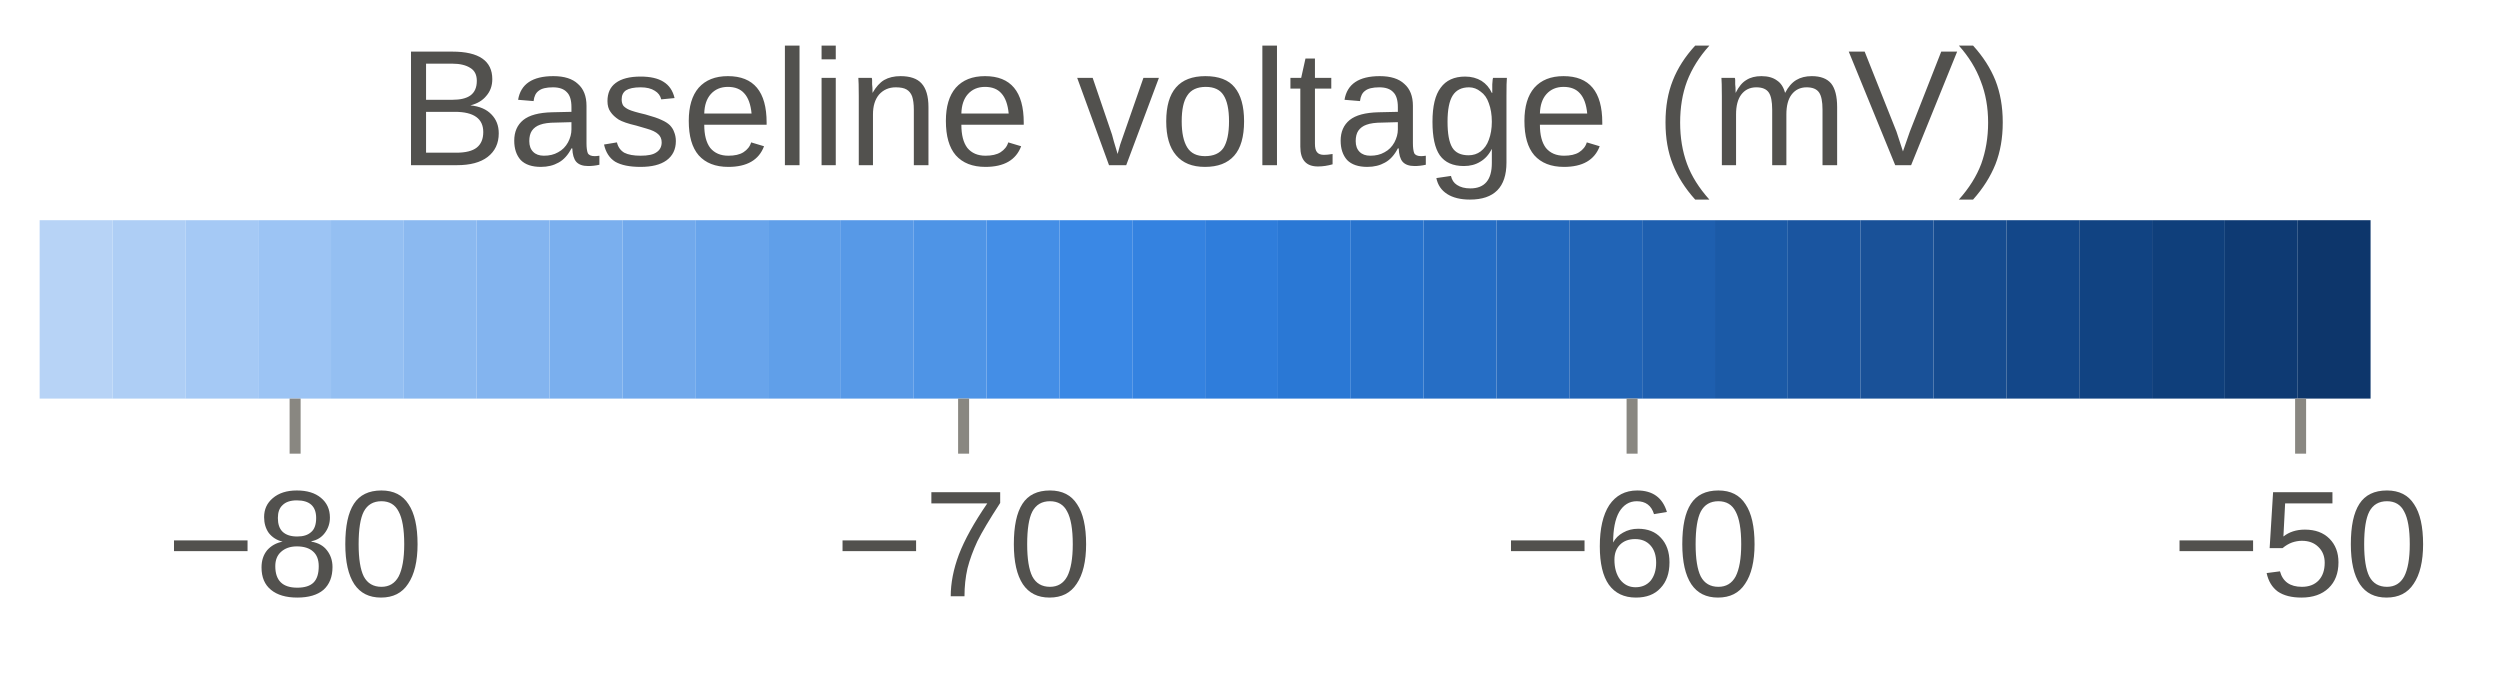
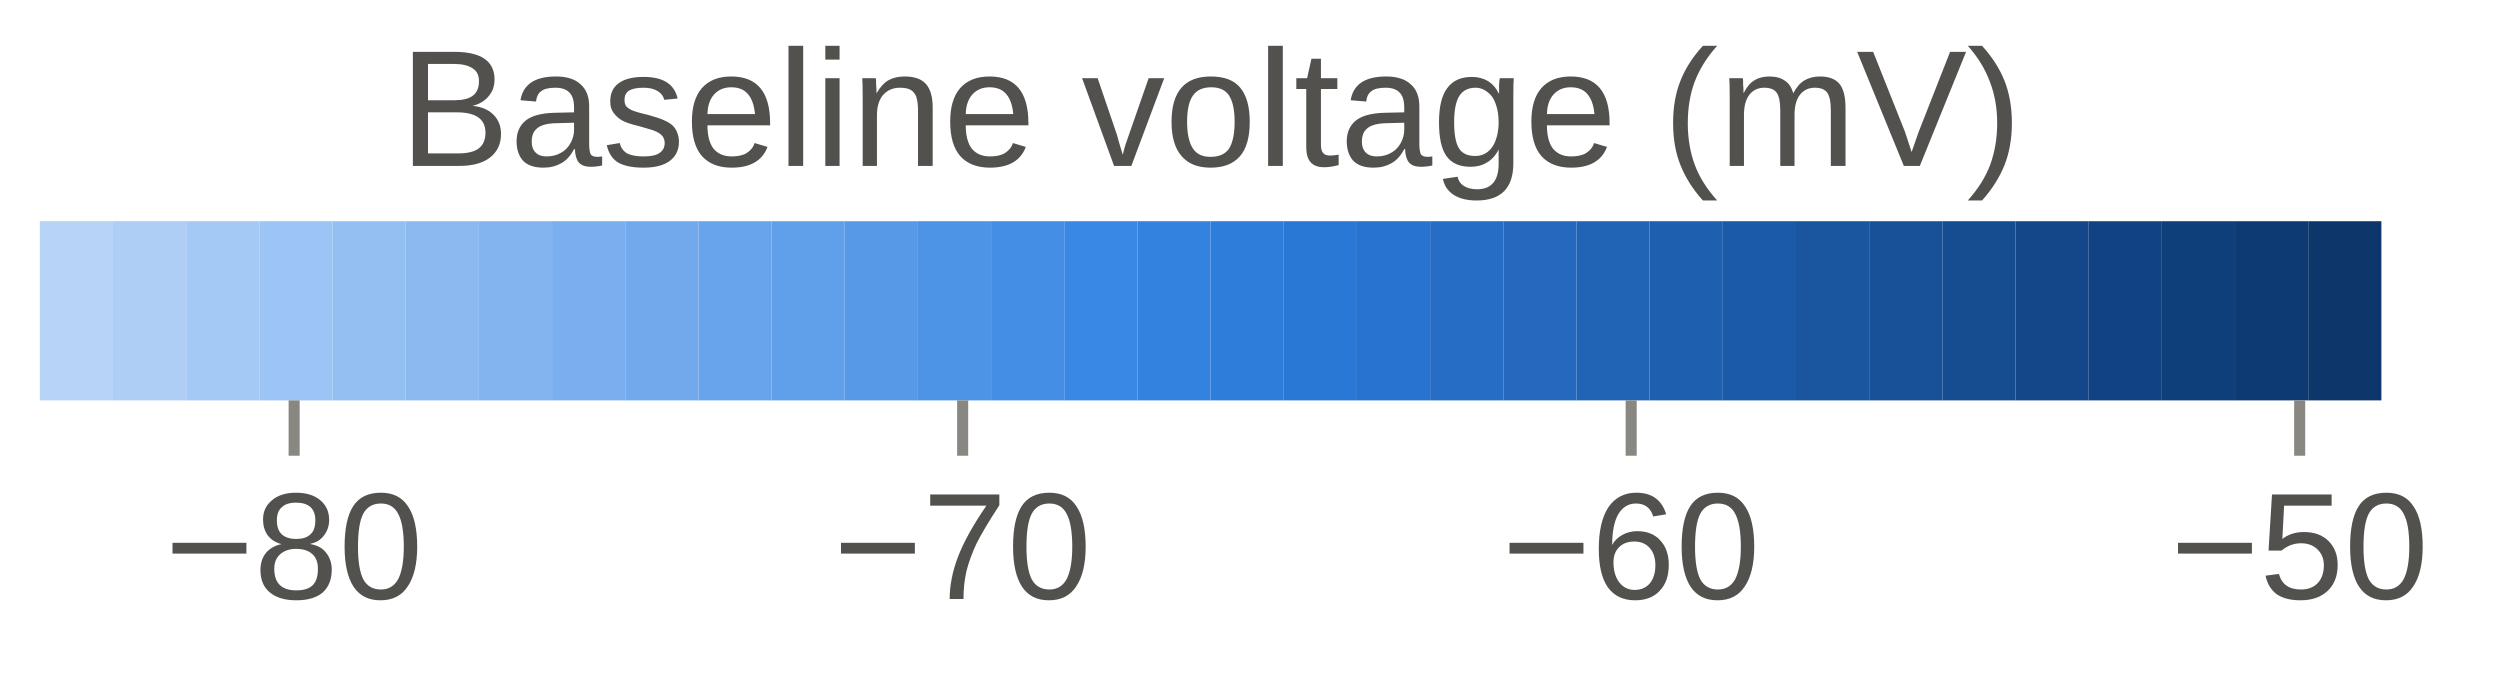
- <svg xmlns="http://www.w3.org/2000/svg" xmlns:xlink="http://www.w3.org/1999/xlink" width="90.813pt" height="24.419pt" viewBox="0 0 90.813 24.419" version="1.1">
+ <svg xmlns="http://www.w3.org/2000/svg" xmlns:xlink="http://www.w3.org/1999/xlink" width="90.401pt" height="24.419pt" viewBox="0 0 90.401 24.419" version="1.1">
  <defs>
    <style type="text/css">*{stroke-linejoin: round; stroke-linecap: butt}</style>
  </defs>
  <g id="figure_1">
    <g id="patch_1">
-       <path d="M -0 24.419  L 90.813 24.419  L 90.813 0  L -0 0  L -0 24.419  z " style="fill: none" />
+       <path d="M -0 24.419  L 90.401 24.419  L 90.401 0  L -0 0  L -0 24.419  z " style="fill: none" />
    </g>
    <g id="axes_1">
      <g id="patch_2">
        <path d="M 1.44 14.479  L 86.112 14.479  L 86.112 7.999  L 1.44 7.999  L 1.44 14.479  z " style="fill: none" />
      </g>
      <g id="QuadMesh_1">
-         <path d="M 1.44 14.479  L 1.44 7.999  L 4.086 7.999  L 4.086 14.479  L 1.44 14.479  " clip-path="url(#p9521ec5b67)" style="fill: #b7d3f6" />
-         <path d="M 4.086 14.479  L 4.086 7.999  L 6.732 7.999  L 6.732 14.479  L 4.086 14.479  " clip-path="url(#p9521ec5b67)" style="fill: #aecef5" />
-         <path d="M 6.732 14.479  L 6.732 7.999  L 9.378 7.999  L 9.378 14.479  L 6.732 14.479  " clip-path="url(#p9521ec5b67)" style="fill: #a5c9f5" />
-         <path d="M 9.378 14.479  L 9.378 7.999  L 12.024 7.999  L 12.024 14.479  L 9.378 14.479  " clip-path="url(#p9521ec5b67)" style="fill: #9cc4f4" />
-         <path d="M 12.024 14.479  L 12.024 7.999  L 14.67 7.999  L 14.67 14.479  L 12.024 14.479  " clip-path="url(#p9521ec5b67)" style="fill: #94bff2" />
-         <path d="M 14.67 14.479  L 14.67 7.999  L 17.316 7.999  L 17.316 14.479  L 14.67 14.479  " clip-path="url(#p9521ec5b67)" style="fill: #8bb9f0" />
-         <path d="M 17.316 14.479  L 17.316 7.999  L 19.962 7.999  L 19.962 14.479  L 17.316 14.479  " clip-path="url(#p9521ec5b67)" style="fill: #83b4ef" />
-         <path d="M 19.962 14.479  L 19.962 7.999  L 22.608 7.999  L 22.608 14.479  L 19.962 14.479  " clip-path="url(#p9521ec5b67)" style="fill: #7aafee" />
-         <path d="M 22.608 14.479  L 22.608 7.999  L 25.254 7.999  L 25.254 14.479  L 22.608 14.479  " clip-path="url(#p9521ec5b67)" style="fill: #71a9ec" />
-         <path d="M 25.254 14.479  L 25.254 7.999  L 27.9 7.999  L 27.9 14.479  L 25.254 14.479  " clip-path="url(#p9521ec5b67)" style="fill: #68a4eb" />
-         <path d="M 27.9 14.479  L 27.9 7.999  L 30.546 7.999  L 30.546 14.479  L 27.9 14.479  " clip-path="url(#p9521ec5b67)" style="fill: #609fe9" />
-         <path d="M 30.546 14.479  L 30.546 7.999  L 33.192 7.999  L 33.192 14.479  L 30.546 14.479  " clip-path="url(#p9521ec5b67)" style="fill: #5799e7" />
-         <path d="M 33.192 14.479  L 33.192 7.999  L 35.838 7.999  L 35.838 14.479  L 33.192 14.479  " clip-path="url(#p9521ec5b67)" style="fill: #4e94e6" />
-         <path d="M 35.838 14.479  L 35.838 7.999  L 38.484 7.999  L 38.484 14.479  L 35.838 14.479  " clip-path="url(#p9521ec5b67)" style="fill: #448ee6" />
-         <path d="M 38.484 14.479  L 38.484 7.999  L 41.13 7.999  L 41.13 14.479  L 38.484 14.479  " clip-path="url(#p9521ec5b67)" style="fill: #3a88e5" />
-         <path d="M 41.13 14.479  L 41.13 7.999  L 43.776 7.999  L 43.776 14.479  L 41.13 14.479  " clip-path="url(#p9521ec5b67)" style="fill: #3482e0" />
-         <path d="M 43.776 14.479  L 43.776 7.999  L 46.422 7.999  L 46.422 14.479  L 43.776 14.479  " clip-path="url(#p9521ec5b67)" style="fill: #2f7ddb" />
-         <path d="M 46.422 14.479  L 46.422 7.999  L 49.068 7.999  L 49.068 14.479  L 46.422 14.479  " clip-path="url(#p9521ec5b67)" style="fill: #2a78d5" />
-         <path d="M 49.068 14.479  L 49.068 7.999  L 51.714 7.999  L 51.714 14.479  L 49.068 14.479  " clip-path="url(#p9521ec5b67)" style="fill: #2873cd" />
-         <path d="M 51.714 14.479  L 51.714 7.999  L 54.36 7.999  L 54.36 14.479  L 51.714 14.479  " clip-path="url(#p9521ec5b67)" style="fill: #266ec5" />
-         <path d="M 54.36 14.479  L 54.36 7.999  L 57.006 7.999  L 57.006 14.479  L 54.36 14.479  " clip-path="url(#p9521ec5b67)" style="fill: #2469bd" />
-         <path d="M 57.006 14.479  L 57.006 7.999  L 59.652 7.999  L 59.652 14.479  L 57.006 14.479  " clip-path="url(#p9521ec5b67)" style="fill: #2164b6" />
-         <path d="M 59.652 14.479  L 59.652 7.999  L 62.298 7.999  L 62.298 14.479  L 59.652 14.479  " clip-path="url(#p9521ec5b67)" style="fill: #1e5faf" />
-         <path d="M 62.298 14.479  L 62.298 7.999  L 64.944 7.999  L 64.944 14.479  L 62.298 14.479  " clip-path="url(#p9521ec5b67)" style="fill: #1b5aa7" />
-         <path d="M 64.944 14.479  L 64.944 7.999  L 67.59 7.999  L 67.59 14.479  L 64.944 14.479  " clip-path="url(#p9521ec5b67)" style="fill: #1a55a0" />
-         <path d="M 67.59 14.479  L 67.59 7.999  L 70.236 7.999  L 70.236 14.479  L 67.59 14.479  " clip-path="url(#p9521ec5b67)" style="fill: #195198" />
-         <path d="M 70.236 14.479  L 70.236 7.999  L 72.882 7.999  L 72.882 14.479  L 70.236 14.479  " clip-path="url(#p9521ec5b67)" style="fill: #164c90" />
-         <path d="M 72.882 14.479  L 72.882 7.999  L 75.528 7.999  L 75.528 14.479  L 72.882 14.479  " clip-path="url(#p9521ec5b67)" style="fill: #134789" />
-         <path d="M 75.528 14.479  L 75.528 7.999  L 78.174 7.999  L 78.174 14.479  L 75.528 14.479  " clip-path="url(#p9521ec5b67)" style="fill: #114382" />
-         <path d="M 78.174 14.479  L 78.174 7.999  L 80.82 7.999  L 80.82 14.479  L 78.174 14.479  " clip-path="url(#p9521ec5b67)" style="fill: #0f3f7b" />
-         <path d="M 80.82 14.479  L 80.82 7.999  L 83.466 7.999  L 83.466 14.479  L 80.82 14.479  " clip-path="url(#p9521ec5b67)" style="fill: #0e3a73" />
-         <path d="M 83.466 14.479  L 83.466 7.999  L 86.112 7.999  L 86.112 14.479  L 83.466 14.479  " clip-path="url(#p9521ec5b67)" style="fill: #0d366b" />
+         <path d="M 1.44 14.479  L 1.44 7.999  L 4.086 7.999  L 4.086 14.479  L 1.44 14.479  " clip-path="url(#p01537f66ec)" style="fill: #b7d3f6" />
+         <path d="M 4.086 14.479  L 4.086 7.999  L 6.732 7.999  L 6.732 14.479  L 4.086 14.479  " clip-path="url(#p01537f66ec)" style="fill: #aecef5" />
+         <path d="M 6.732 14.479  L 6.732 7.999  L 9.378 7.999  L 9.378 14.479  L 6.732 14.479  " clip-path="url(#p01537f66ec)" style="fill: #a5c9f5" />
+         <path d="M 9.378 14.479  L 9.378 7.999  L 12.024 7.999  L 12.024 14.479  L 9.378 14.479  " clip-path="url(#p01537f66ec)" style="fill: #9cc4f4" />
+         <path d="M 12.024 14.479  L 12.024 7.999  L 14.67 7.999  L 14.67 14.479  L 12.024 14.479  " clip-path="url(#p01537f66ec)" style="fill: #94bff2" />
+         <path d="M 14.67 14.479  L 14.67 7.999  L 17.316 7.999  L 17.316 14.479  L 14.67 14.479  " clip-path="url(#p01537f66ec)" style="fill: #8bb9f0" />
+         <path d="M 17.316 14.479  L 17.316 7.999  L 19.962 7.999  L 19.962 14.479  L 17.316 14.479  " clip-path="url(#p01537f66ec)" style="fill: #83b4ef" />
+         <path d="M 19.962 14.479  L 19.962 7.999  L 22.608 7.999  L 22.608 14.479  L 19.962 14.479  " clip-path="url(#p01537f66ec)" style="fill: #7aafee" />
+         <path d="M 22.608 14.479  L 22.608 7.999  L 25.254 7.999  L 25.254 14.479  L 22.608 14.479  " clip-path="url(#p01537f66ec)" style="fill: #71a9ec" />
+         <path d="M 25.254 14.479  L 25.254 7.999  L 27.9 7.999  L 27.9 14.479  L 25.254 14.479  " clip-path="url(#p01537f66ec)" style="fill: #68a4eb" />
+         <path d="M 27.9 14.479  L 27.9 7.999  L 30.546 7.999  L 30.546 14.479  L 27.9 14.479  " clip-path="url(#p01537f66ec)" style="fill: #609fe9" />
+         <path d="M 30.546 14.479  L 30.546 7.999  L 33.192 7.999  L 33.192 14.479  L 30.546 14.479  " clip-path="url(#p01537f66ec)" style="fill: #5799e7" />
+         <path d="M 33.192 14.479  L 33.192 7.999  L 35.838 7.999  L 35.838 14.479  L 33.192 14.479  " clip-path="url(#p01537f66ec)" style="fill: #4e94e6" />
+         <path d="M 35.838 14.479  L 35.838 7.999  L 38.484 7.999  L 38.484 14.479  L 35.838 14.479  " clip-path="url(#p01537f66ec)" style="fill: #448ee6" />
+         <path d="M 38.484 14.479  L 38.484 7.999  L 41.13 7.999  L 41.13 14.479  L 38.484 14.479  " clip-path="url(#p01537f66ec)" style="fill: #3a88e5" />
+         <path d="M 41.13 14.479  L 41.13 7.999  L 43.776 7.999  L 43.776 14.479  L 41.13 14.479  " clip-path="url(#p01537f66ec)" style="fill: #3482e0" />
+         <path d="M 43.776 14.479  L 43.776 7.999  L 46.422 7.999  L 46.422 14.479  L 43.776 14.479  " clip-path="url(#p01537f66ec)" style="fill: #2f7ddb" />
+         <path d="M 46.422 14.479  L 46.422 7.999  L 49.068 7.999  L 49.068 14.479  L 46.422 14.479  " clip-path="url(#p01537f66ec)" style="fill: #2a78d5" />
+         <path d="M 49.068 14.479  L 49.068 7.999  L 51.714 7.999  L 51.714 14.479  L 49.068 14.479  " clip-path="url(#p01537f66ec)" style="fill: #2873cd" />
+         <path d="M 51.714 14.479  L 51.714 7.999  L 54.36 7.999  L 54.36 14.479  L 51.714 14.479  " clip-path="url(#p01537f66ec)" style="fill: #266ec5" />
+         <path d="M 54.36 14.479  L 54.36 7.999  L 57.006 7.999  L 57.006 14.479  L 54.36 14.479  " clip-path="url(#p01537f66ec)" style="fill: #2469bd" />
+         <path d="M 57.006 14.479  L 57.006 7.999  L 59.652 7.999  L 59.652 14.479  L 57.006 14.479  " clip-path="url(#p01537f66ec)" style="fill: #2164b6" />
+         <path d="M 59.652 14.479  L 59.652 7.999  L 62.298 7.999  L 62.298 14.479  L 59.652 14.479  " clip-path="url(#p01537f66ec)" style="fill: #1e5faf" />
+         <path d="M 62.298 14.479  L 62.298 7.999  L 64.944 7.999  L 64.944 14.479  L 62.298 14.479  " clip-path="url(#p01537f66ec)" style="fill: #1b5aa7" />
+         <path d="M 64.944 14.479  L 64.944 7.999  L 67.59 7.999  L 67.59 14.479  L 64.944 14.479  " clip-path="url(#p01537f66ec)" style="fill: #1a55a0" />
+         <path d="M 67.59 14.479  L 67.59 7.999  L 70.236 7.999  L 70.236 14.479  L 67.59 14.479  " clip-path="url(#p01537f66ec)" style="fill: #195198" />
+         <path d="M 70.236 14.479  L 70.236 7.999  L 72.882 7.999  L 72.882 14.479  L 70.236 14.479  " clip-path="url(#p01537f66ec)" style="fill: #164c90" />
+         <path d="M 72.882 14.479  L 72.882 7.999  L 75.528 7.999  L 75.528 14.479  L 72.882 14.479  " clip-path="url(#p01537f66ec)" style="fill: #134789" />
+         <path d="M 75.528 14.479  L 75.528 7.999  L 78.174 7.999  L 78.174 14.479  L 75.528 14.479  " clip-path="url(#p01537f66ec)" style="fill: #114382" />
+         <path d="M 78.174 14.479  L 78.174 7.999  L 80.82 7.999  L 80.82 14.479  L 78.174 14.479  " clip-path="url(#p01537f66ec)" style="fill: #0f3f7b" />
+         <path d="M 80.82 14.479  L 80.82 7.999  L 83.466 7.999  L 83.466 14.479  L 80.82 14.479  " clip-path="url(#p01537f66ec)" style="fill: #0e3a73" />
+         <path d="M 83.466 14.479  L 83.466 7.999  L 86.112 7.999  L 86.112 14.479  L 83.466 14.479  " clip-path="url(#p01537f66ec)" style="fill: #0d366b" />
      </g>
      <g id="matplotlib.axis_1">
        <g id="xtick_1">
          <g id="line2d_1">
            <defs>
-               <path id="m0fb7318641" d="M 0 0  L 0 2  " style="stroke: #898781; stroke-width: 0.4" />
+               <path id="m7686bb75b2" d="M 0 0  L 0 2  " style="stroke: #898781; stroke-width: 0.4" />
            </defs>
            <g>
-               <use xlink:href="#m0fb7318641" x="10.72" y="14.479" style="fill: #898781; stroke: #898781; stroke-width: 0.4" />
+               <use xlink:href="#m7686bb75b2" x="10.636" y="14.479" style="fill: #898781; stroke: #898781; stroke-width: 0.4" />
            </g>
          </g>
          <g id="text_1">
-             <text style="font-size: 5.5px; font-family: 'Arial', 'Helvetica', 'DejaVu Sans', sans-serif; text-anchor: middle; fill: #52514e" x="10.72" y="21.658" transform="rotate(-0 10.72031 21.65777)">−80</text>
+             <text style="font-size: 5.5px; font-family: 'Arial', 'Helvetica', 'DejaVu Sans', sans-serif; text-anchor: middle; fill: #52514e" x="10.636" y="21.658" transform="rotate(-0 10.63586 21.65777)">−80</text>
          </g>
        </g>
        <g id="xtick_2">
          <g id="line2d_2">
            <g>
-               <use xlink:href="#m0fb7318641" x="35.003" y="14.479" style="fill: #898781; stroke: #898781; stroke-width: 0.4" />
+               <use xlink:href="#m7686bb75b2" x="34.81" y="14.479" style="fill: #898781; stroke: #898781; stroke-width: 0.4" />
            </g>
          </g>
          <g id="text_2">
-             <text style="font-size: 5.5px; font-family: 'Arial', 'Helvetica', 'DejaVu Sans', sans-serif; text-anchor: middle; fill: #52514e" x="35.003" y="21.658" transform="rotate(-0 35.00338 21.65777)">−70</text>
+             <text style="font-size: 5.5px; font-family: 'Arial', 'Helvetica', 'DejaVu Sans', sans-serif; text-anchor: middle; fill: #52514e" x="34.81" y="21.658" transform="rotate(-0 34.80969 21.65777)">−70</text>
          </g>
        </g>
        <g id="xtick_3">
          <g id="line2d_3">
            <g>
-               <use xlink:href="#m0fb7318641" x="59.286" y="14.479" style="fill: #898781; stroke: #898781; stroke-width: 0.4" />
+               <use xlink:href="#m7686bb75b2" x="58.984" y="14.479" style="fill: #898781; stroke: #898781; stroke-width: 0.4" />
            </g>
          </g>
          <g id="text_3">
-             <text style="font-size: 5.5px; font-family: 'Arial', 'Helvetica', 'DejaVu Sans', sans-serif; text-anchor: middle; fill: #52514e" x="59.286" y="21.658" transform="rotate(-0 59.28646 21.65777)">−60</text>
+             <text style="font-size: 5.5px; font-family: 'Arial', 'Helvetica', 'DejaVu Sans', sans-serif; text-anchor: middle; fill: #52514e" x="58.984" y="21.658" transform="rotate(-0 58.98351 21.65777)">−60</text>
          </g>
        </g>
        <g id="xtick_4">
          <g id="line2d_4">
            <g>
-               <use xlink:href="#m0fb7318641" x="83.57" y="14.479" style="fill: #898781; stroke: #898781; stroke-width: 0.4" />
+               <use xlink:href="#m7686bb75b2" x="83.157" y="14.479" style="fill: #898781; stroke: #898781; stroke-width: 0.4" />
            </g>
          </g>
          <g id="text_4">
-             <text style="font-size: 5.5px; font-family: 'Arial', 'Helvetica', 'DejaVu Sans', sans-serif; text-anchor: middle; fill: #52514e" x="83.57" y="21.658" transform="rotate(-0 83.56953 21.65777)">−50</text>
+             <text style="font-size: 5.5px; font-family: 'Arial', 'Helvetica', 'DejaVu Sans', sans-serif; text-anchor: middle; fill: #52514e" x="83.157" y="21.658" transform="rotate(-0 83.15734 21.65777)">−50</text>
          </g>
        </g>
      </g>
      <g id="matplotlib.axis_2" />
      <g id="LineCollection_1" />
      <g id="text_5">
        <text style="font-size: 6px; font-family: 'Arial', 'Helvetica', 'DejaVu Sans', sans-serif; text-anchor: middle; fill: #52514e" x="43.776" y="5.999" transform="rotate(-0 43.776 5.999062)">Baseline voltage (mV)</text>
      </g>
    </g>
  </g>
  <defs>
-     <clipPath id="p9521ec5b67">
+     <clipPath id="p01537f66ec">
      <rect x="1.44" y="7.999" width="84.672" height="6.48" />
    </clipPath>
  </defs>
</svg>
